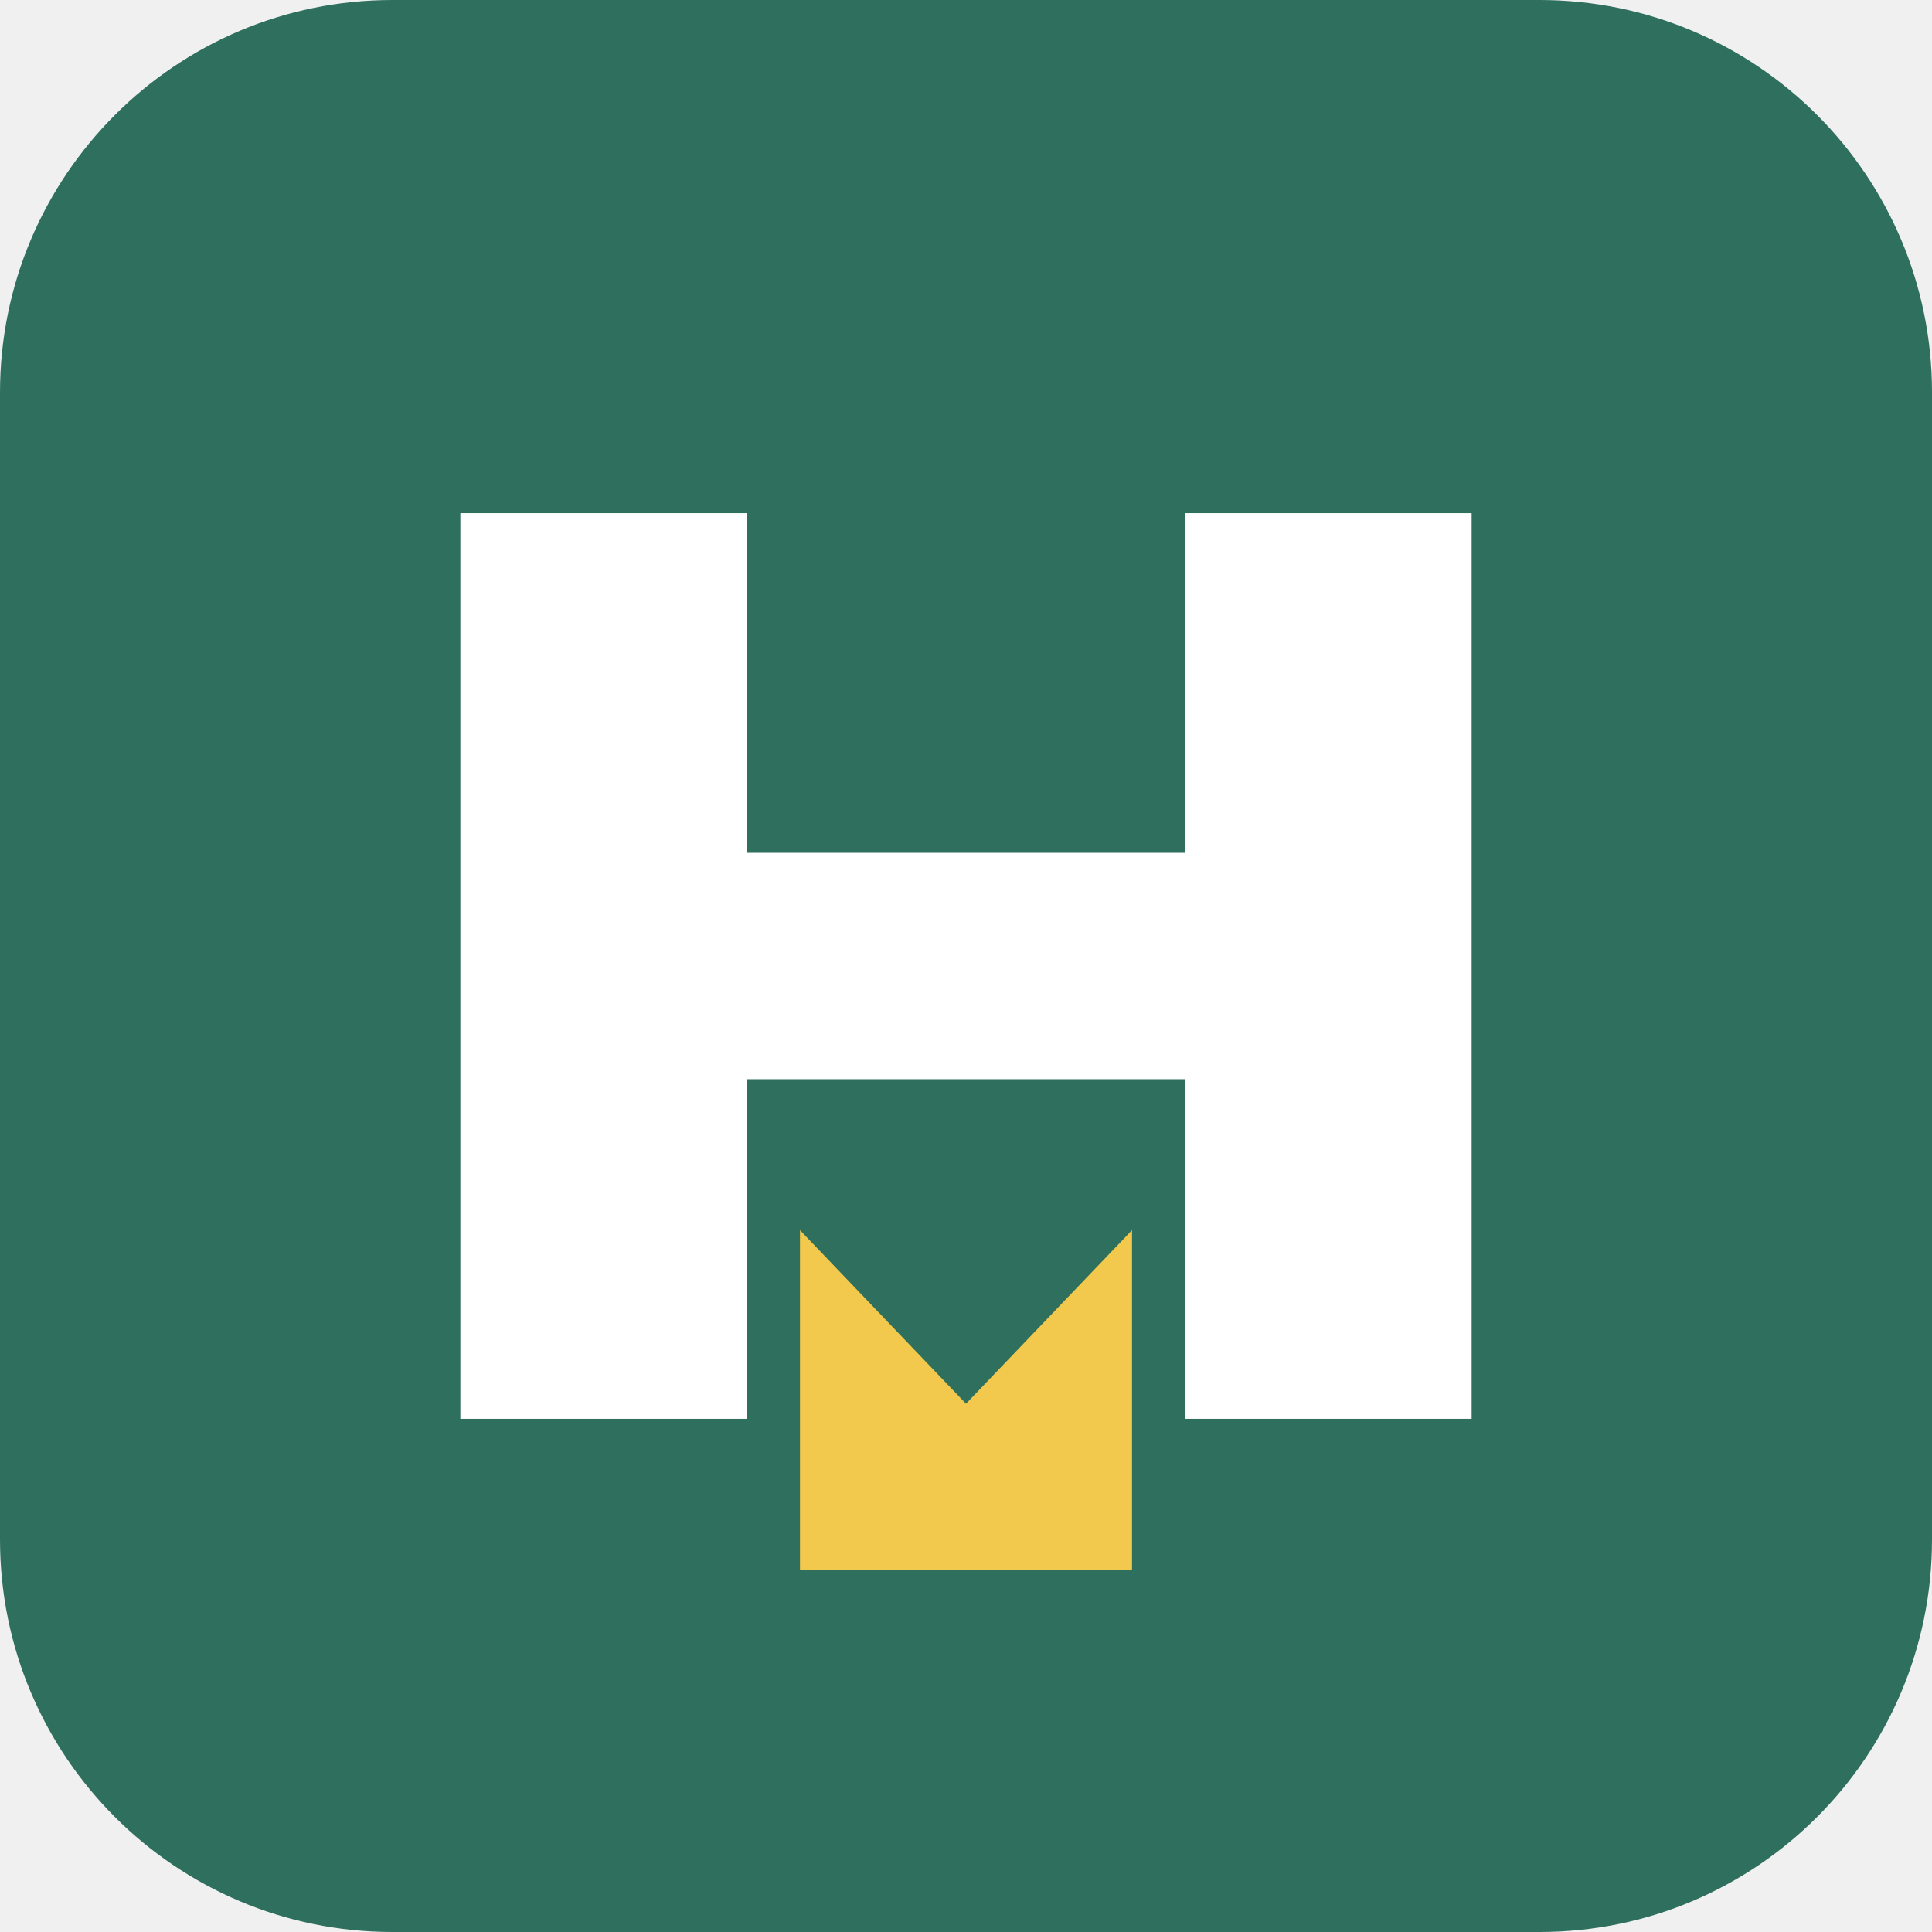
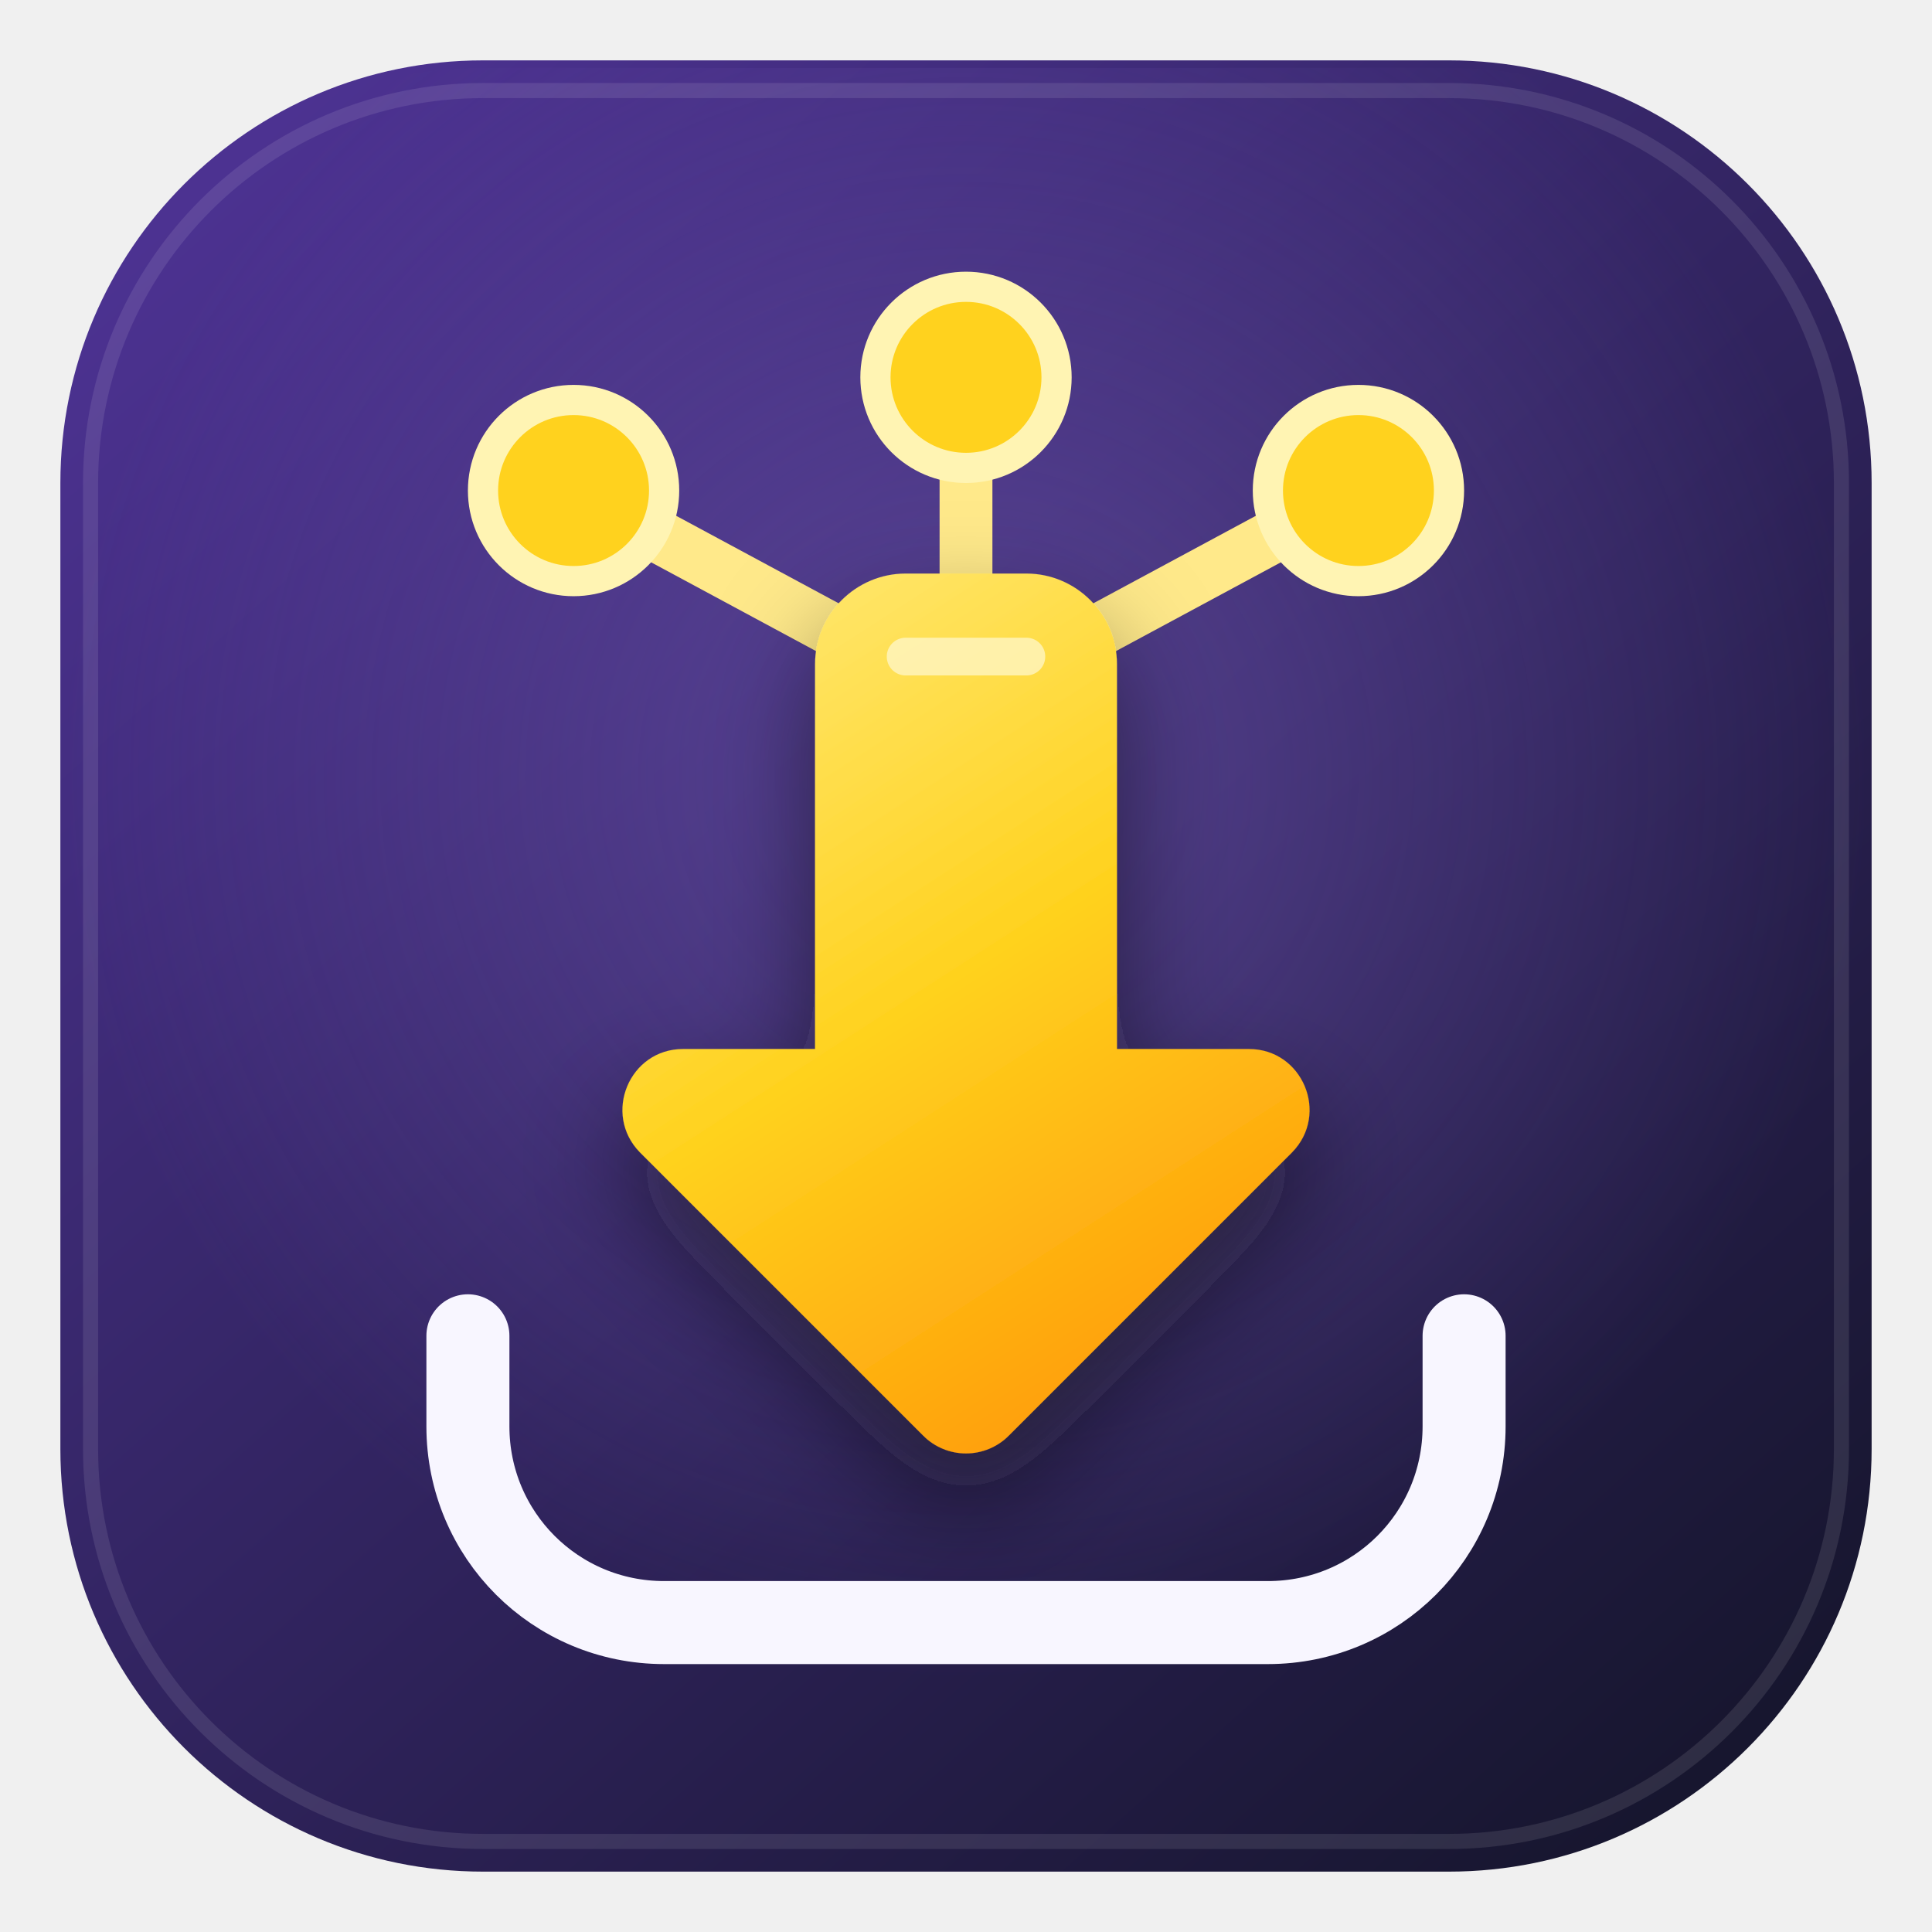
- <svg xmlns="http://www.w3.org/2000/svg" viewBox="0 0 256 256">
-   <rect width="256" height="256" rx="52" fill="#2f6f5e" />
-   <path d="M61 68h38v45h58V68h38v120h-38v-45H99v45H61z" fill="#fff" />
-   <path d="m106 163 22 23 22-23v45h-44z" fill="#f2c94c" />
+ <svg xmlns="http://www.w3.org/2000/svg" viewBox="0 0 256 256" role="img" aria-label="HuggingFacePull">
+   <defs>
+     <linearGradient id="background" x1="32" y1="20" x2="224" y2="236" gradientUnits="userSpaceOnUse">
+       <stop stop-color="#4c3291" />
+       <stop offset="1" stop-color="#17162f" />
+     </linearGradient>
+     <linearGradient id="gold" x1="96" y1="84" x2="158" y2="180" gradientUnits="userSpaceOnUse">
+       <stop stop-color="#ffe66b" />
+       <stop offset="0.48" stop-color="#ffd21e" />
+       <stop offset="1" stop-color="#ff9d0a" />
+     </linearGradient>
+     <radialGradient id="glow" cx="0" cy="0" r="1" gradientTransform="translate(128 103) rotate(90) scale(119)" gradientUnits="userSpaceOnUse">
+       <stop stop-color="#8065c7" stop-opacity="0.44" />
+       <stop offset="1" stop-color="#8065c7" stop-opacity="0" />
+     </radialGradient>
+     <filter id="shadow" x="-30%" y="-30%" width="160%" height="170%">
+       <feDropShadow dx="0" dy="7" stdDeviation="7" flood-color="#090817" flood-opacity="0.5" />
+     </filter>
+   </defs>
+   <rect x="8" y="8" width="240" height="240" rx="56" fill="url(#background)" />
+   <rect x="9" y="9" width="238" height="238" rx="55" fill="url(#glow)" />
+   <rect x="12" y="12" width="232" height="232" rx="52" fill="none" stroke="#fff" stroke-opacity="0.1" stroke-width="2" />
+   <g fill="none" stroke="#ffe98a" stroke-linecap="round" stroke-linejoin="round" stroke-width="7">
+     <path d="M76 65 128 93 180 65" />
+     <path d="M128 50v43" />
+   </g>
+   <g fill="#ffd21e" stroke="#fff4b3" stroke-width="4">
+     <circle cx="76" cy="65" r="12" />
+     <circle cx="128" cy="50" r="12" />
+     <circle cx="180" cy="65" r="12" />
+   </g>
+   <path d="M108 88c0-6.6 5.4-12 12-12h16c6.6 0 12 5.4 12 12v51h17.5c7.1 0 10.7 8.6 5.7 13.7l-37.5 37.5a8 8 0 0 1-11.4 0l-37.5-37.5c-5-5.1-1.4-13.7 5.7-13.7H108V88Z" fill="url(#gold)" filter="url(#shadow)" />
+   <path d="M120 87h16" fill="none" stroke="#fff8cf" stroke-linecap="round" stroke-width="5" stroke-opacity="0.72" />
+   <path d="M62 177v12c0 14.4 11.6 26 26 26h80c14.4 0 26-11.6 26-26v-12" fill="none" stroke="#f8f6ff" stroke-linecap="round" stroke-width="11" />
</svg>
